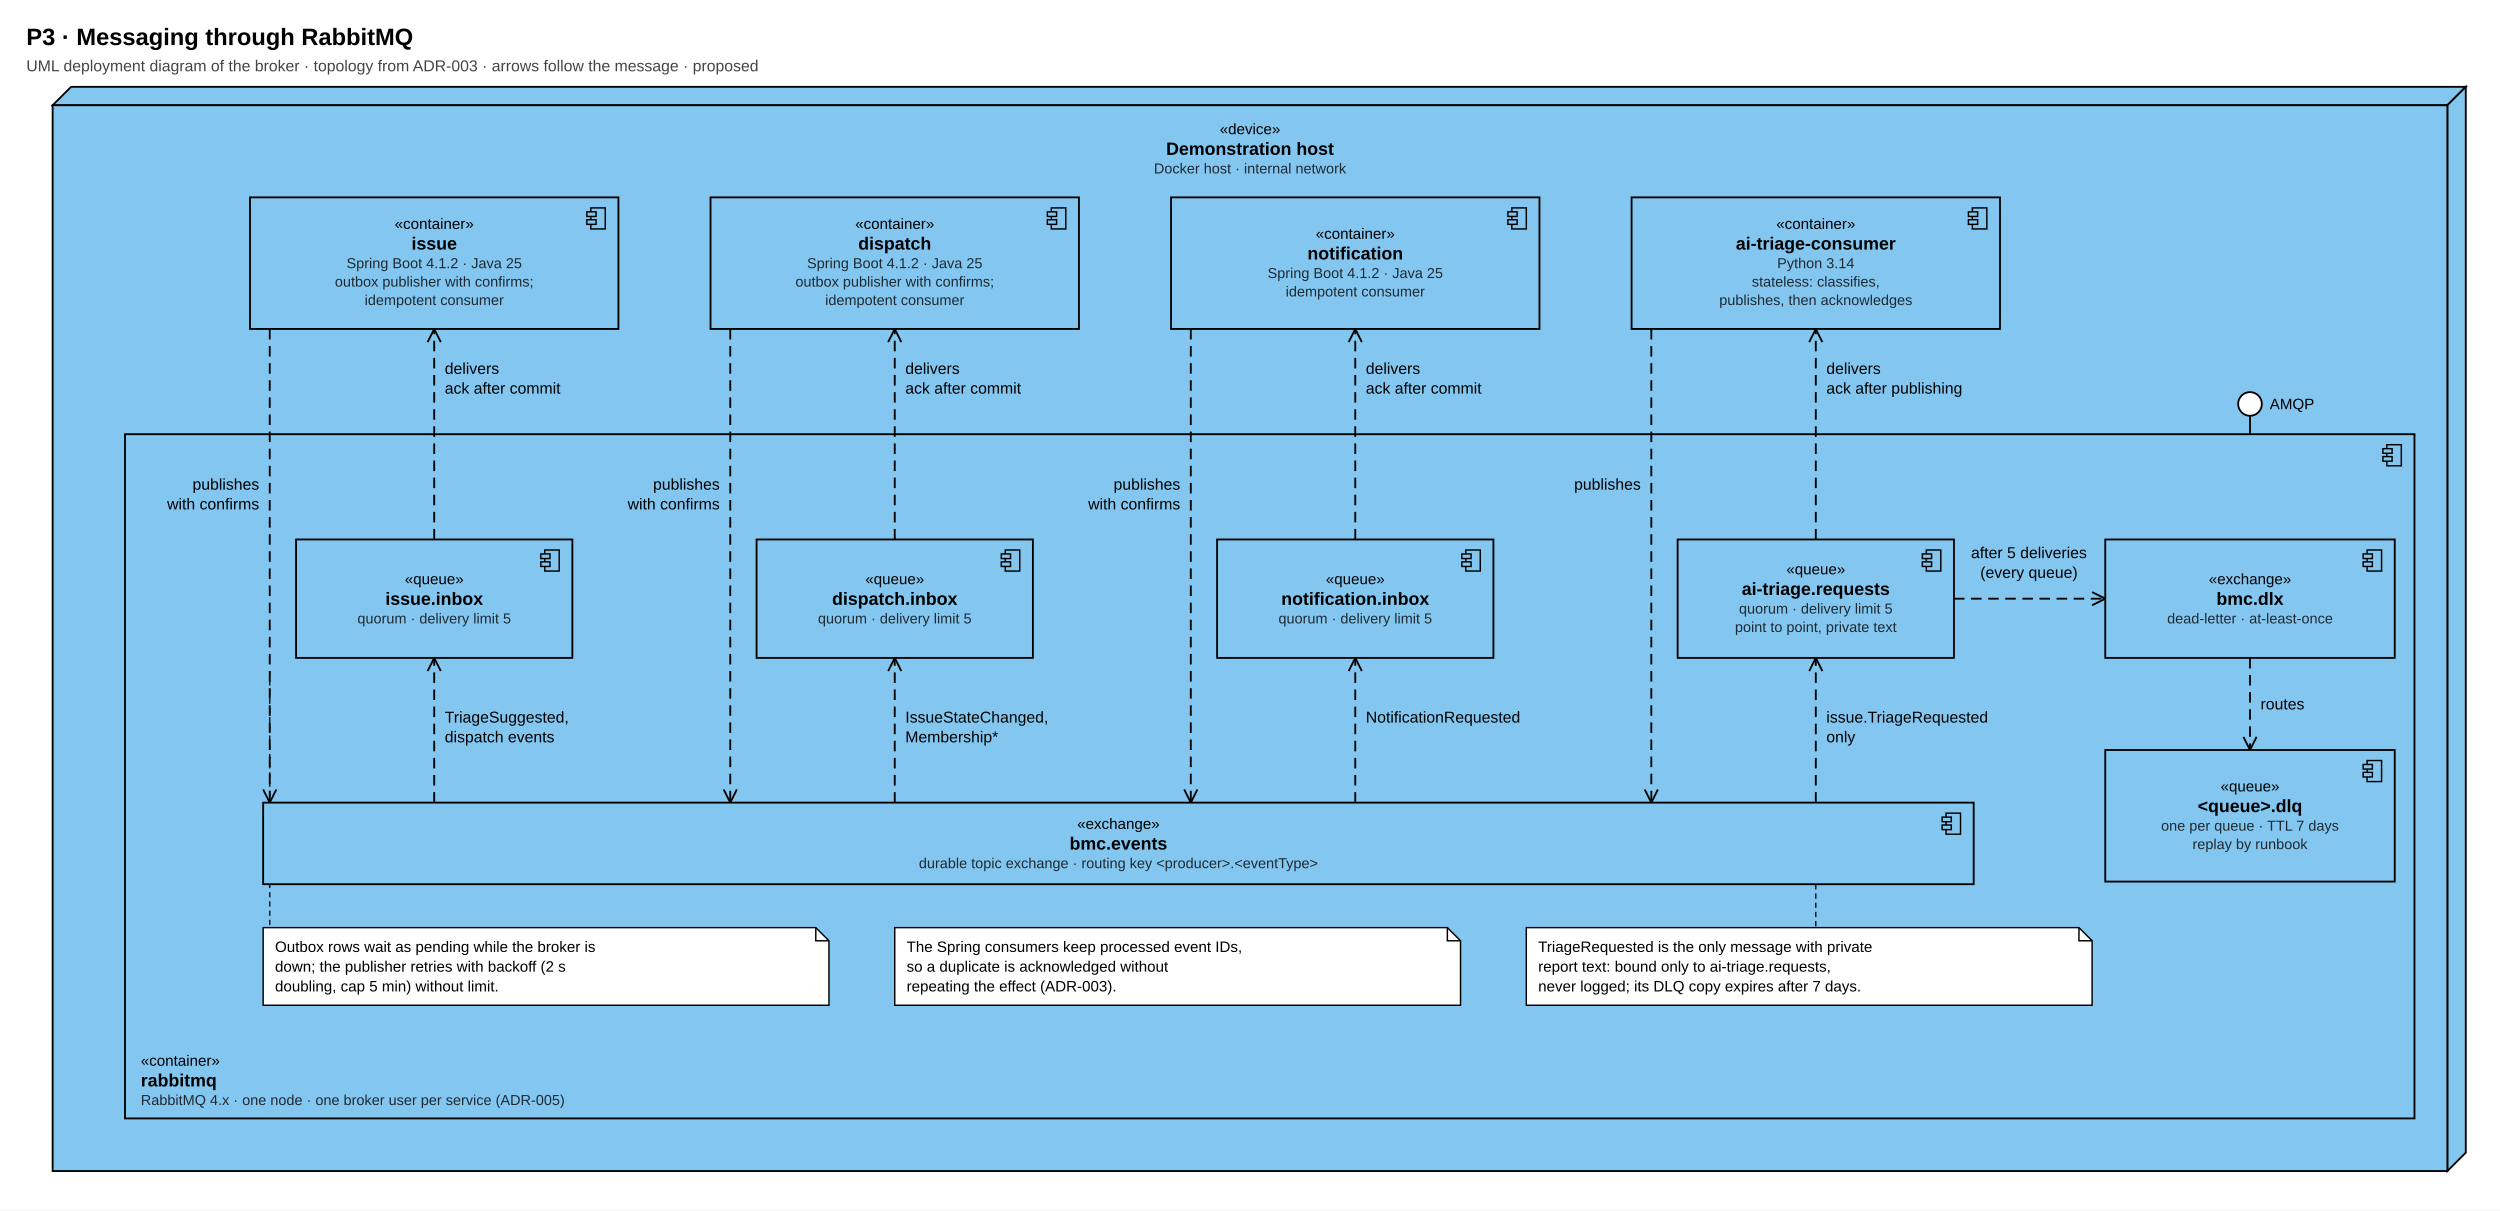
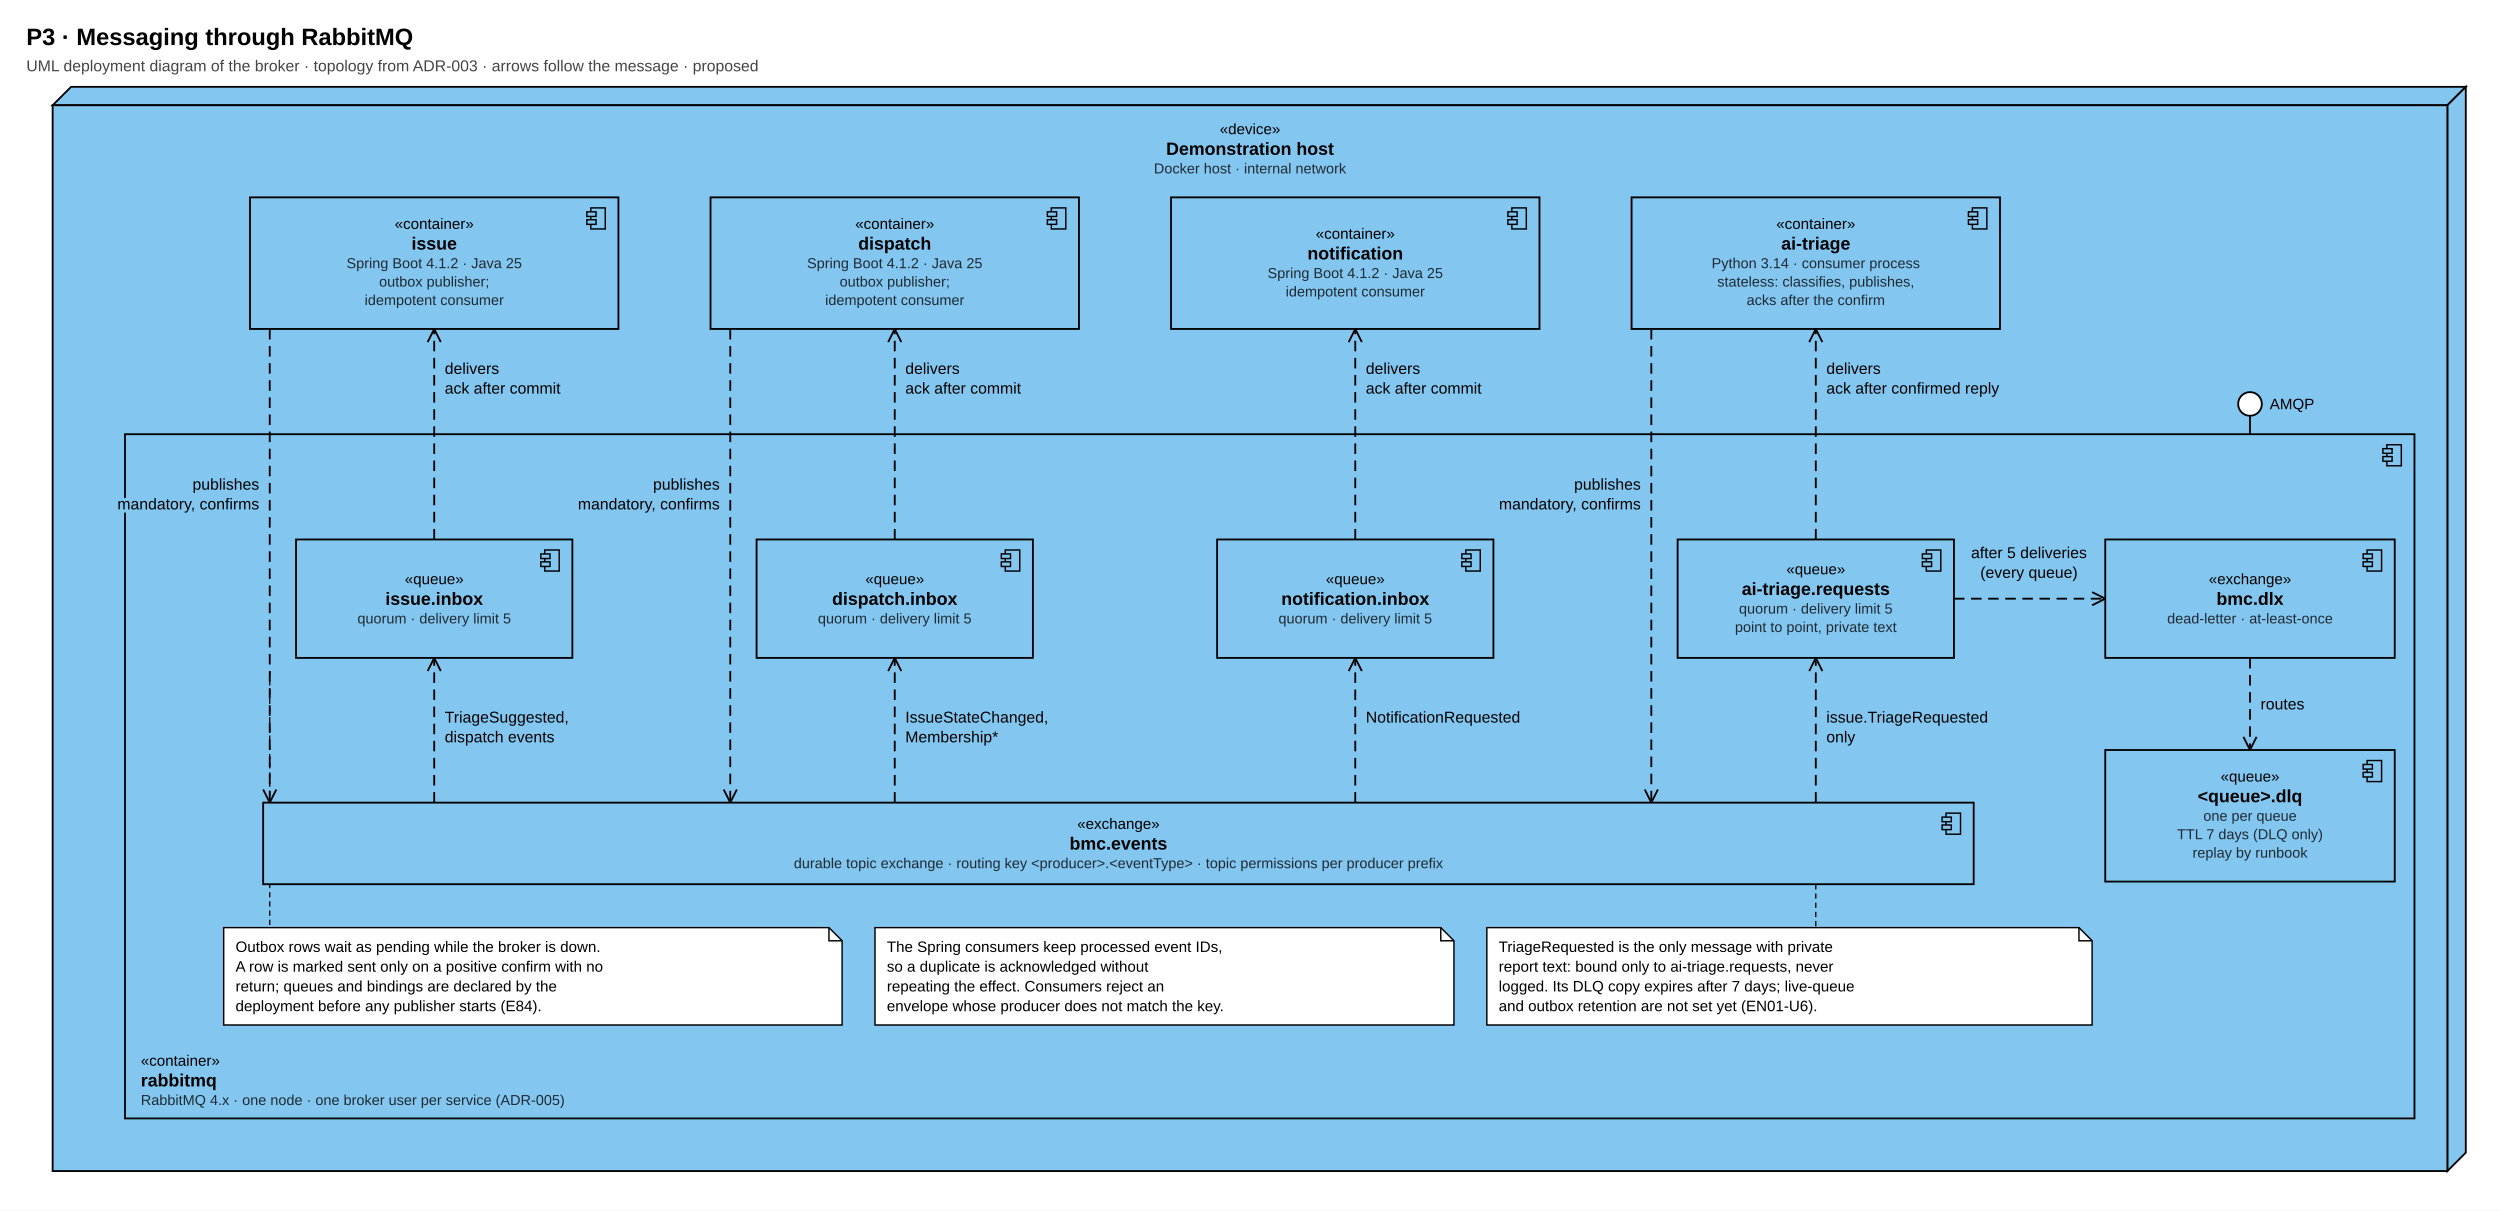
<svg xmlns="http://www.w3.org/2000/svg" width="1900" height="920" viewBox="0 0 1900 920" font-family="Arial, 'Liberation Sans', Helvetica, sans-serif">
  <defs>
    <marker id="open" viewBox="0 0 12 12" refX="11" refY="6" markerWidth="12" markerHeight="12" markerUnits="userSpaceOnUse" orient="auto">
      <path d="M1 1 L11 6 L1 11" fill="none" stroke="#000000" stroke-width="1.4" />
    </marker>
  </defs>
  <rect width="100%" height="100%" fill="#FFFFFF" />
  <path d="M40 80 l14 -14 h1820 l-14 14 z" fill="#83C6EF" stroke="#000000" stroke-width="1.4" />
  <path d="M1860 80 l14 -14 v810 l-14 14 z" fill="#83C6EF" stroke="#000000" stroke-width="1.4" />
  <rect x="40" y="80" width="1820" height="810" fill="#83C6EF" stroke="#000000" stroke-width="1.4" />
  <text x="950.0" y="98" font-size="11.5" fill="#000000" text-anchor="middle" dominant-baseline="central">«device»</text>
  <text x="950.0" y="113" font-size="13.5" font-weight="bold" fill="#000000" text-anchor="middle" dominant-baseline="central">Demonstration host</text>
  <text x="950.0" y="128" font-size="11" fill="#1F2A33" text-anchor="middle" dominant-baseline="central">Docker host · internal network</text>
  <rect x="95" y="330" width="1740" height="520" fill="#83C6EF" stroke="#000000" stroke-width="1.4" />
  <rect x="1814" y="338" width="11" height="16" stroke="#000000" stroke-width="1.1" fill="#83C6EF" />
  <rect x="1811" y="341" width="7" height="3.5" stroke="#000000" stroke-width="1.1" fill="#83C6EF" />
  <rect x="1811" y="347" width="7" height="3.5" stroke="#000000" stroke-width="1.1" fill="#83C6EF" />
  <text x="107" y="806" font-size="11.5" fill="#000000" text-anchor="start" dominant-baseline="central">«container»</text>
  <text x="107" y="821" font-size="13.5" font-weight="bold" fill="#000000" text-anchor="start" dominant-baseline="central">rabbitmq</text>
  <text x="107" y="836" font-size="11" fill="#1F2A33" text-anchor="start" dominant-baseline="central">RabbitMQ 4.x · one node · one broker user per service (ADR-005)</text>
  <path d="M330 610 L330 500" stroke="#000000" stroke-width="1.4" fill="none" stroke-dasharray="8 5" marker-end="url(#open)" />
  <text stroke="#83C6EF" stroke-width="5" stroke-linejoin="round" x="338" y="545" font-size="12" fill="#000000" text-anchor="start" dominant-baseline="central">TriageSuggested,</text>
  <text x="338" y="545" font-size="12" fill="#000000" text-anchor="start" dominant-baseline="central">TriageSuggested,</text>
  <text stroke="#83C6EF" stroke-width="5" stroke-linejoin="round" x="338" y="560" font-size="12" fill="#000000" text-anchor="start" dominant-baseline="central">dispatch events</text>
  <text x="338" y="560" font-size="12" fill="#000000" text-anchor="start" dominant-baseline="central">dispatch events</text>
  <path d="M330 410 L330 250" stroke="#000000" stroke-width="1.4" fill="none" stroke-dasharray="8 5" marker-end="url(#open)" />
  <text stroke="#83C6EF" stroke-width="5" stroke-linejoin="round" x="338" y="280" font-size="12" fill="#000000" text-anchor="start" dominant-baseline="central">delivers</text>
  <text x="338" y="280" font-size="12" fill="#000000" text-anchor="start" dominant-baseline="central">delivers</text>
  <text stroke="#83C6EF" stroke-width="5" stroke-linejoin="round" x="338" y="295" font-size="12" fill="#000000" text-anchor="start" dominant-baseline="central">ack after commit</text>
  <text x="338" y="295" font-size="12" fill="#000000" text-anchor="start" dominant-baseline="central">ack after commit</text>
  <path d="M205 250 L205 610" stroke="#000000" stroke-width="1.4" fill="none" stroke-dasharray="8 5" marker-end="url(#open)" />
  <text stroke="#83C6EF" stroke-width="5" stroke-linejoin="round" x="197" y="368" font-size="12" fill="#000000" text-anchor="end" dominant-baseline="central">publishes</text>
  <text x="197" y="368" font-size="12" fill="#000000" text-anchor="end" dominant-baseline="central">publishes</text>
-   <text stroke="#83C6EF" stroke-width="5" stroke-linejoin="round" x="197" y="383" font-size="12" fill="#000000" text-anchor="end" dominant-baseline="central">with confirms</text>
-   <text x="197" y="383" font-size="12" fill="#000000" text-anchor="end" dominant-baseline="central">with confirms</text>
+   <text stroke="#83C6EF" stroke-width="5" stroke-linejoin="round" x="197" y="383" font-size="12" fill="#000000" text-anchor="end" dominant-baseline="central">mandatory, confirms</text>
+   <text x="197" y="383" font-size="12" fill="#000000" text-anchor="end" dominant-baseline="central">mandatory, confirms</text>
  <path d="M680 610 L680 500" stroke="#000000" stroke-width="1.4" fill="none" stroke-dasharray="8 5" marker-end="url(#open)" />
  <text stroke="#83C6EF" stroke-width="5" stroke-linejoin="round" x="688" y="545" font-size="12" fill="#000000" text-anchor="start" dominant-baseline="central">IssueStateChanged,</text>
  <text x="688" y="545" font-size="12" fill="#000000" text-anchor="start" dominant-baseline="central">IssueStateChanged,</text>
  <text stroke="#83C6EF" stroke-width="5" stroke-linejoin="round" x="688" y="560" font-size="12" fill="#000000" text-anchor="start" dominant-baseline="central">Membership*</text>
  <text x="688" y="560" font-size="12" fill="#000000" text-anchor="start" dominant-baseline="central">Membership*</text>
  <path d="M680 410 L680 250" stroke="#000000" stroke-width="1.4" fill="none" stroke-dasharray="8 5" marker-end="url(#open)" />
  <text stroke="#83C6EF" stroke-width="5" stroke-linejoin="round" x="688" y="280" font-size="12" fill="#000000" text-anchor="start" dominant-baseline="central">delivers</text>
  <text x="688" y="280" font-size="12" fill="#000000" text-anchor="start" dominant-baseline="central">delivers</text>
  <text stroke="#83C6EF" stroke-width="5" stroke-linejoin="round" x="688" y="295" font-size="12" fill="#000000" text-anchor="start" dominant-baseline="central">ack after commit</text>
  <text x="688" y="295" font-size="12" fill="#000000" text-anchor="start" dominant-baseline="central">ack after commit</text>
  <path d="M555 250 L555 610" stroke="#000000" stroke-width="1.4" fill="none" stroke-dasharray="8 5" marker-end="url(#open)" />
  <text stroke="#83C6EF" stroke-width="5" stroke-linejoin="round" x="547" y="368" font-size="12" fill="#000000" text-anchor="end" dominant-baseline="central">publishes</text>
  <text x="547" y="368" font-size="12" fill="#000000" text-anchor="end" dominant-baseline="central">publishes</text>
-   <text stroke="#83C6EF" stroke-width="5" stroke-linejoin="round" x="547" y="383" font-size="12" fill="#000000" text-anchor="end" dominant-baseline="central">with confirms</text>
-   <text x="547" y="383" font-size="12" fill="#000000" text-anchor="end" dominant-baseline="central">with confirms</text>
+   <text stroke="#83C6EF" stroke-width="5" stroke-linejoin="round" x="547" y="383" font-size="12" fill="#000000" text-anchor="end" dominant-baseline="central">mandatory, confirms</text>
+   <text x="547" y="383" font-size="12" fill="#000000" text-anchor="end" dominant-baseline="central">mandatory, confirms</text>
  <path d="M1030 610 L1030 500" stroke="#000000" stroke-width="1.4" fill="none" stroke-dasharray="8 5" marker-end="url(#open)" />
  <text stroke="#83C6EF" stroke-width="5" stroke-linejoin="round" x="1038" y="545" font-size="12" fill="#000000" text-anchor="start" dominant-baseline="central">NotificationRequested</text>
  <text x="1038" y="545" font-size="12" fill="#000000" text-anchor="start" dominant-baseline="central">NotificationRequested</text>
  <path d="M1030 410 L1030 250" stroke="#000000" stroke-width="1.4" fill="none" stroke-dasharray="8 5" marker-end="url(#open)" />
  <text stroke="#83C6EF" stroke-width="5" stroke-linejoin="round" x="1038" y="280" font-size="12" fill="#000000" text-anchor="start" dominant-baseline="central">delivers</text>
  <text x="1038" y="280" font-size="12" fill="#000000" text-anchor="start" dominant-baseline="central">delivers</text>
  <text stroke="#83C6EF" stroke-width="5" stroke-linejoin="round" x="1038" y="295" font-size="12" fill="#000000" text-anchor="start" dominant-baseline="central">ack after commit</text>
  <text x="1038" y="295" font-size="12" fill="#000000" text-anchor="start" dominant-baseline="central">ack after commit</text>
-   <path d="M905 250 L905 610" stroke="#000000" stroke-width="1.4" fill="none" stroke-dasharray="8 5" marker-end="url(#open)" />
-   <text stroke="#83C6EF" stroke-width="5" stroke-linejoin="round" x="897" y="368" font-size="12" fill="#000000" text-anchor="end" dominant-baseline="central">publishes</text>
-   <text x="897" y="368" font-size="12" fill="#000000" text-anchor="end" dominant-baseline="central">publishes</text>
-   <text stroke="#83C6EF" stroke-width="5" stroke-linejoin="round" x="897" y="383" font-size="12" fill="#000000" text-anchor="end" dominant-baseline="central">with confirms</text>
-   <text x="897" y="383" font-size="12" fill="#000000" text-anchor="end" dominant-baseline="central">with confirms</text>
  <path d="M1380 610 L1380 500" stroke="#000000" stroke-width="1.4" fill="none" stroke-dasharray="8 5" marker-end="url(#open)" />
  <text stroke="#83C6EF" stroke-width="5" stroke-linejoin="round" x="1388" y="545" font-size="12" fill="#000000" text-anchor="start" dominant-baseline="central">issue.TriageRequested</text>
  <text x="1388" y="545" font-size="12" fill="#000000" text-anchor="start" dominant-baseline="central">issue.TriageRequested</text>
  <text stroke="#83C6EF" stroke-width="5" stroke-linejoin="round" x="1388" y="560" font-size="12" fill="#000000" text-anchor="start" dominant-baseline="central">only</text>
  <text x="1388" y="560" font-size="12" fill="#000000" text-anchor="start" dominant-baseline="central">only</text>
  <path d="M1380 410 L1380 250" stroke="#000000" stroke-width="1.4" fill="none" stroke-dasharray="8 5" marker-end="url(#open)" />
  <text stroke="#83C6EF" stroke-width="5" stroke-linejoin="round" x="1388" y="280" font-size="12" fill="#000000" text-anchor="start" dominant-baseline="central">delivers</text>
  <text x="1388" y="280" font-size="12" fill="#000000" text-anchor="start" dominant-baseline="central">delivers</text>
-   <text stroke="#83C6EF" stroke-width="5" stroke-linejoin="round" x="1388" y="295" font-size="12" fill="#000000" text-anchor="start" dominant-baseline="central">ack after publishing</text>
-   <text x="1388" y="295" font-size="12" fill="#000000" text-anchor="start" dominant-baseline="central">ack after publishing</text>
+   <text stroke="#83C6EF" stroke-width="5" stroke-linejoin="round" x="1388" y="295" font-size="12" fill="#000000" text-anchor="start" dominant-baseline="central">ack after confirmed reply</text>
+   <text x="1388" y="295" font-size="12" fill="#000000" text-anchor="start" dominant-baseline="central">ack after confirmed reply</text>
  <path d="M1255 250 L1255 610" stroke="#000000" stroke-width="1.4" fill="none" stroke-dasharray="8 5" marker-end="url(#open)" />
  <text stroke="#83C6EF" stroke-width="5" stroke-linejoin="round" x="1247" y="368" font-size="12" fill="#000000" text-anchor="end" dominant-baseline="central">publishes</text>
  <text x="1247" y="368" font-size="12" fill="#000000" text-anchor="end" dominant-baseline="central">publishes</text>
+   <text stroke="#83C6EF" stroke-width="5" stroke-linejoin="round" x="1247" y="383" font-size="12" fill="#000000" text-anchor="end" dominant-baseline="central">mandatory, confirms</text>
+   <text x="1247" y="383" font-size="12" fill="#000000" text-anchor="end" dominant-baseline="central">mandatory, confirms</text>
  <path d="M1485 455 L1600 455" stroke="#000000" stroke-width="1.4" fill="none" stroke-dasharray="8 5" marker-end="url(#open)" />
  <text stroke="#83C6EF" stroke-width="5" stroke-linejoin="round" x="1542" y="420" font-size="12" fill="#000000" text-anchor="middle" dominant-baseline="central">after 5 deliveries</text>
  <text x="1542" y="420" font-size="12" fill="#000000" text-anchor="middle" dominant-baseline="central">after 5 deliveries</text>
  <text stroke="#83C6EF" stroke-width="5" stroke-linejoin="round" x="1542" y="435" font-size="12" fill="#000000" text-anchor="middle" dominant-baseline="central">(every queue)</text>
  <text x="1542" y="435" font-size="12" fill="#000000" text-anchor="middle" dominant-baseline="central">(every queue)</text>
  <path d="M1710 500 L1710 570" stroke="#000000" stroke-width="1.4" fill="none" stroke-dasharray="8 5" marker-end="url(#open)" />
  <text stroke="#83C6EF" stroke-width="5" stroke-linejoin="round" x="1718" y="535" font-size="12" fill="#000000" text-anchor="start" dominant-baseline="central">routes</text>
  <text x="1718" y="535" font-size="12" fill="#000000" text-anchor="start" dominant-baseline="central">routes</text>
  <path d="M205 510 L205 705" stroke="#000000" stroke-width="1" stroke-dasharray="4 3" fill="none" />
  <path d="M1380 672 L1380 705" stroke="#000000" stroke-width="1" stroke-dasharray="4 3" fill="none" />
  <text x="20" y="28" font-size="18" font-weight="bold" fill="#000000" text-anchor="start" dominant-baseline="central">P3 · Messaging through RabbitMQ</text>
  <text x="20" y="50" font-size="12" fill="#444444" text-anchor="start" dominant-baseline="central">UML deployment diagram of the broker · topology from ADR-003 · arrows follow the message · proposed</text>
  <rect x="190" y="150" width="280" height="100" fill="#83C6EF" stroke="#000000" stroke-width="1.4" />
  <rect x="449" y="158" width="11" height="16" stroke="#000000" stroke-width="1.1" fill="#83C6EF" />
  <rect x="446" y="161" width="7" height="3.5" stroke="#000000" stroke-width="1.1" fill="#83C6EF" />
  <rect x="446" y="167" width="7" height="3.5" stroke="#000000" stroke-width="1.1" fill="#83C6EF" />
  <text x="330.0" y="170.0" font-size="11.5" fill="#000000" text-anchor="middle" dominant-baseline="central">«container»</text>
  <text x="330.0" y="185.0" font-size="13.5" font-weight="bold" fill="#000000" text-anchor="middle" dominant-baseline="central">issue</text>
  <text x="330.0" y="200.0" font-size="11" fill="#1F2A33" text-anchor="middle" dominant-baseline="central">Spring Boot 4.1.2 · Java 25</text>
-   <text x="330.0" y="214.0" font-size="11" fill="#1F2A33" text-anchor="middle" dominant-baseline="central">outbox publisher with confirms;</text>
+   <text x="330.0" y="214.0" font-size="11" fill="#1F2A33" text-anchor="middle" dominant-baseline="central">outbox publisher;</text>
  <text x="330.0" y="228.0" font-size="11" fill="#1F2A33" text-anchor="middle" dominant-baseline="central">idempotent consumer</text>
  <rect x="540" y="150" width="280" height="100" fill="#83C6EF" stroke="#000000" stroke-width="1.4" />
  <rect x="799" y="158" width="11" height="16" stroke="#000000" stroke-width="1.1" fill="#83C6EF" />
  <rect x="796" y="161" width="7" height="3.5" stroke="#000000" stroke-width="1.1" fill="#83C6EF" />
  <rect x="796" y="167" width="7" height="3.5" stroke="#000000" stroke-width="1.1" fill="#83C6EF" />
  <text x="680.0" y="170.0" font-size="11.5" fill="#000000" text-anchor="middle" dominant-baseline="central">«container»</text>
  <text x="680.0" y="185.0" font-size="13.5" font-weight="bold" fill="#000000" text-anchor="middle" dominant-baseline="central">dispatch</text>
  <text x="680.0" y="200.0" font-size="11" fill="#1F2A33" text-anchor="middle" dominant-baseline="central">Spring Boot 4.1.2 · Java 25</text>
-   <text x="680.0" y="214.0" font-size="11" fill="#1F2A33" text-anchor="middle" dominant-baseline="central">outbox publisher with confirms;</text>
+   <text x="680.0" y="214.0" font-size="11" fill="#1F2A33" text-anchor="middle" dominant-baseline="central">outbox publisher;</text>
  <text x="680.0" y="228.0" font-size="11" fill="#1F2A33" text-anchor="middle" dominant-baseline="central">idempotent consumer</text>
  <rect x="890" y="150" width="280" height="100" fill="#83C6EF" stroke="#000000" stroke-width="1.4" />
  <rect x="1149" y="158" width="11" height="16" stroke="#000000" stroke-width="1.1" fill="#83C6EF" />
  <rect x="1146" y="161" width="7" height="3.5" stroke="#000000" stroke-width="1.1" fill="#83C6EF" />
  <rect x="1146" y="167" width="7" height="3.5" stroke="#000000" stroke-width="1.1" fill="#83C6EF" />
  <text x="1030.0" y="177.5" font-size="11.5" fill="#000000" text-anchor="middle" dominant-baseline="central">«container»</text>
  <text x="1030.0" y="192.5" font-size="13.5" font-weight="bold" fill="#000000" text-anchor="middle" dominant-baseline="central">notification</text>
  <text x="1030.0" y="207.5" font-size="11" fill="#1F2A33" text-anchor="middle" dominant-baseline="central">Spring Boot 4.1.2 · Java 25</text>
  <text x="1030.0" y="221.5" font-size="11" fill="#1F2A33" text-anchor="middle" dominant-baseline="central">idempotent consumer</text>
  <rect x="1240" y="150" width="280" height="100" fill="#83C6EF" stroke="#000000" stroke-width="1.4" />
  <rect x="1499" y="158" width="11" height="16" stroke="#000000" stroke-width="1.1" fill="#83C6EF" />
  <rect x="1496" y="161" width="7" height="3.5" stroke="#000000" stroke-width="1.1" fill="#83C6EF" />
  <rect x="1496" y="167" width="7" height="3.5" stroke="#000000" stroke-width="1.1" fill="#83C6EF" />
  <text x="1380.0" y="170.0" font-size="11.5" fill="#000000" text-anchor="middle" dominant-baseline="central">«container»</text>
-   <text x="1380.0" y="185.0" font-size="13.5" font-weight="bold" fill="#000000" text-anchor="middle" dominant-baseline="central">ai-triage-consumer</text>
-   <text x="1380.0" y="200.0" font-size="11" fill="#1F2A33" text-anchor="middle" dominant-baseline="central">Python 3.14</text>
-   <text x="1380.0" y="214.0" font-size="11" fill="#1F2A33" text-anchor="middle" dominant-baseline="central">stateless: classifies,</text>
-   <text x="1380.0" y="228.0" font-size="11" fill="#1F2A33" text-anchor="middle" dominant-baseline="central">publishes, then acknowledges</text>
+   <text x="1380.0" y="185.0" font-size="13.5" font-weight="bold" fill="#000000" text-anchor="middle" dominant-baseline="central">ai-triage</text>
+   <text x="1380.0" y="200.0" font-size="11" fill="#1F2A33" text-anchor="middle" dominant-baseline="central">Python 3.14 · consumer process</text>
+   <text x="1380.0" y="214.0" font-size="11" fill="#1F2A33" text-anchor="middle" dominant-baseline="central">stateless: classifies, publishes,</text>
+   <text x="1380.0" y="228.0" font-size="11" fill="#1F2A33" text-anchor="middle" dominant-baseline="central">acks after the confirm</text>
  <path d="M1710 316 L1710 330" stroke="#000000" stroke-width="1.4" />
  <circle cx="1710" cy="307" r="9" fill="#FFFFFF" stroke="#000000" stroke-width="1.4" />
  <text x="1725" y="307" font-size="11.5" fill="#000000" text-anchor="start" dominant-baseline="central">AMQP</text>
  <rect x="200" y="610" width="1300" height="62" fill="#83C6EF" stroke="#000000" stroke-width="1.4" />
  <rect x="1479" y="618" width="11" height="16" stroke="#000000" stroke-width="1.1" fill="#83C6EF" />
  <rect x="1476" y="621" width="7" height="3.5" stroke="#000000" stroke-width="1.1" fill="#83C6EF" />
  <rect x="1476" y="627" width="7" height="3.5" stroke="#000000" stroke-width="1.1" fill="#83C6EF" />
  <text x="850.0" y="626.0" font-size="11.5" fill="#000000" text-anchor="middle" dominant-baseline="central">«exchange»</text>
  <text x="850.0" y="641.0" font-size="13.5" font-weight="bold" fill="#000000" text-anchor="middle" dominant-baseline="central">bmc.events</text>
-   <text x="850.0" y="656.0" font-size="11" fill="#1F2A33" text-anchor="middle" dominant-baseline="central">durable topic exchange · routing key &lt;producer&gt;.&lt;eventType&gt;</text>
+   <text x="850.0" y="656.0" font-size="11" fill="#1F2A33" text-anchor="middle" dominant-baseline="central">durable topic exchange · routing key &lt;producer&gt;.&lt;eventType&gt; · topic permissions per producer prefix</text>
  <rect x="225" y="410" width="210" height="90" fill="#83C6EF" stroke="#000000" stroke-width="1.4" />
  <rect x="414" y="418" width="11" height="16" stroke="#000000" stroke-width="1.1" fill="#83C6EF" />
  <rect x="411" y="421" width="7" height="3.5" stroke="#000000" stroke-width="1.1" fill="#83C6EF" />
  <rect x="411" y="427" width="7" height="3.5" stroke="#000000" stroke-width="1.1" fill="#83C6EF" />
  <text x="330.0" y="440.0" font-size="11.5" fill="#000000" text-anchor="middle" dominant-baseline="central">«queue»</text>
  <text x="330.0" y="455.0" font-size="13.5" font-weight="bold" fill="#000000" text-anchor="middle" dominant-baseline="central">issue.inbox</text>
  <text x="330.0" y="470.0" font-size="11" fill="#1F2A33" text-anchor="middle" dominant-baseline="central">quorum · delivery limit 5</text>
  <rect x="575" y="410" width="210" height="90" fill="#83C6EF" stroke="#000000" stroke-width="1.4" />
  <rect x="764" y="418" width="11" height="16" stroke="#000000" stroke-width="1.1" fill="#83C6EF" />
  <rect x="761" y="421" width="7" height="3.5" stroke="#000000" stroke-width="1.1" fill="#83C6EF" />
  <rect x="761" y="427" width="7" height="3.5" stroke="#000000" stroke-width="1.1" fill="#83C6EF" />
  <text x="680.0" y="440.0" font-size="11.5" fill="#000000" text-anchor="middle" dominant-baseline="central">«queue»</text>
  <text x="680.0" y="455.0" font-size="13.5" font-weight="bold" fill="#000000" text-anchor="middle" dominant-baseline="central">dispatch.inbox</text>
  <text x="680.0" y="470.0" font-size="11" fill="#1F2A33" text-anchor="middle" dominant-baseline="central">quorum · delivery limit 5</text>
  <rect x="925" y="410" width="210" height="90" fill="#83C6EF" stroke="#000000" stroke-width="1.4" />
  <rect x="1114" y="418" width="11" height="16" stroke="#000000" stroke-width="1.1" fill="#83C6EF" />
  <rect x="1111" y="421" width="7" height="3.5" stroke="#000000" stroke-width="1.1" fill="#83C6EF" />
  <rect x="1111" y="427" width="7" height="3.5" stroke="#000000" stroke-width="1.1" fill="#83C6EF" />
  <text x="1030.0" y="440.0" font-size="11.5" fill="#000000" text-anchor="middle" dominant-baseline="central">«queue»</text>
  <text x="1030.0" y="455.0" font-size="13.5" font-weight="bold" fill="#000000" text-anchor="middle" dominant-baseline="central">notification.inbox</text>
  <text x="1030.0" y="470.0" font-size="11" fill="#1F2A33" text-anchor="middle" dominant-baseline="central">quorum · delivery limit 5</text>
  <rect x="1275" y="410" width="210" height="90" fill="#83C6EF" stroke="#000000" stroke-width="1.4" />
  <rect x="1464" y="418" width="11" height="16" stroke="#000000" stroke-width="1.1" fill="#83C6EF" />
  <rect x="1461" y="421" width="7" height="3.5" stroke="#000000" stroke-width="1.1" fill="#83C6EF" />
  <rect x="1461" y="427" width="7" height="3.5" stroke="#000000" stroke-width="1.1" fill="#83C6EF" />
  <text x="1380.0" y="432.5" font-size="11.5" fill="#000000" text-anchor="middle" dominant-baseline="central">«queue»</text>
  <text x="1380.0" y="447.5" font-size="13.5" font-weight="bold" fill="#000000" text-anchor="middle" dominant-baseline="central">ai-triage.requests</text>
  <text x="1380.0" y="462.5" font-size="11" fill="#1F2A33" text-anchor="middle" dominant-baseline="central">quorum · delivery limit 5</text>
  <text x="1380.0" y="476.5" font-size="11" fill="#1F2A33" text-anchor="middle" dominant-baseline="central">point to point, private text</text>
  <rect x="1600" y="410" width="220" height="90" fill="#83C6EF" stroke="#000000" stroke-width="1.4" />
  <rect x="1799" y="418" width="11" height="16" stroke="#000000" stroke-width="1.1" fill="#83C6EF" />
  <rect x="1796" y="421" width="7" height="3.5" stroke="#000000" stroke-width="1.1" fill="#83C6EF" />
  <rect x="1796" y="427" width="7" height="3.5" stroke="#000000" stroke-width="1.1" fill="#83C6EF" />
  <text x="1710.0" y="440.0" font-size="11.5" fill="#000000" text-anchor="middle" dominant-baseline="central">«exchange»</text>
  <text x="1710.0" y="455.0" font-size="13.5" font-weight="bold" fill="#000000" text-anchor="middle" dominant-baseline="central">bmc.dlx</text>
  <text x="1710.0" y="470.0" font-size="11" fill="#1F2A33" text-anchor="middle" dominant-baseline="central">dead-letter · at-least-once</text>
  <rect x="1600" y="570" width="220" height="100" fill="#83C6EF" stroke="#000000" stroke-width="1.4" />
  <rect x="1799" y="578" width="11" height="16" stroke="#000000" stroke-width="1.1" fill="#83C6EF" />
  <rect x="1796" y="581" width="7" height="3.5" stroke="#000000" stroke-width="1.1" fill="#83C6EF" />
  <rect x="1796" y="587" width="7" height="3.5" stroke="#000000" stroke-width="1.1" fill="#83C6EF" />
-   <text x="1710.0" y="597.5" font-size="11.5" fill="#000000" text-anchor="middle" dominant-baseline="central">«queue»</text>
-   <text x="1710.0" y="612.5" font-size="13.5" font-weight="bold" fill="#000000" text-anchor="middle" dominant-baseline="central">&lt;queue&gt;.dlq</text>
-   <text x="1710.0" y="627.5" font-size="11" fill="#1F2A33" text-anchor="middle" dominant-baseline="central">one per queue · TTL 7 days</text>
-   <text x="1710.0" y="641.5" font-size="11" fill="#1F2A33" text-anchor="middle" dominant-baseline="central">replay by runbook</text>
-   <path d="M200 705 h420 l10 10 v49 h-430 z" fill="#FFFFFF" stroke="#000000" stroke-width="1.1" />
-   <path d="M620 705 v10 h10" fill="none" stroke="#000000" stroke-width="1.1" />
-   <text x="209" y="719.5" font-size="11.5" fill="#000000" text-anchor="start" dominant-baseline="central">Outbox rows wait as pending while the broker is</text>
-   <text x="209" y="734.5" font-size="11.5" fill="#000000" text-anchor="start" dominant-baseline="central">down; the publisher retries with backoff (2 s</text>
-   <text x="209" y="749.5" font-size="11.5" fill="#000000" text-anchor="start" dominant-baseline="central">doubling, cap 5 min) without limit.</text>
-   <path d="M680 705 h420 l10 10 v49 h-430 z" fill="#FFFFFF" stroke="#000000" stroke-width="1.1" />
-   <path d="M1100 705 v10 h10" fill="none" stroke="#000000" stroke-width="1.1" />
-   <text x="689" y="719.5" font-size="11.5" fill="#000000" text-anchor="start" dominant-baseline="central">The Spring consumers keep processed event IDs,</text>
-   <text x="689" y="734.5" font-size="11.5" fill="#000000" text-anchor="start" dominant-baseline="central">so a duplicate is acknowledged without</text>
-   <text x="689" y="749.5" font-size="11.5" fill="#000000" text-anchor="start" dominant-baseline="central">repeating the effect (ADR-003).</text>
-   <path d="M1160 705 h420 l10 10 v49 h-430 z" fill="#FFFFFF" stroke="#000000" stroke-width="1.1" />
+   <text x="1710.0" y="590.0" font-size="11.5" fill="#000000" text-anchor="middle" dominant-baseline="central">«queue»</text>
+   <text x="1710.0" y="605.0" font-size="13.5" font-weight="bold" fill="#000000" text-anchor="middle" dominant-baseline="central">&lt;queue&gt;.dlq</text>
+   <text x="1710.0" y="620.0" font-size="11" fill="#1F2A33" text-anchor="middle" dominant-baseline="central">one per queue</text>
+   <text x="1710.0" y="634.0" font-size="11" fill="#1F2A33" text-anchor="middle" dominant-baseline="central">TTL 7 days (DLQ only)</text>
+   <text x="1710.0" y="648.0" font-size="11" fill="#1F2A33" text-anchor="middle" dominant-baseline="central">replay by runbook</text>
+   <path d="M170 705 h460 l10 10 v64 h-470 z" fill="#FFFFFF" stroke="#000000" stroke-width="1.1" />
+   <path d="M630 705 v10 h10" fill="none" stroke="#000000" stroke-width="1.1" />
+   <text x="179" y="719.5" font-size="11.5" fill="#000000" text-anchor="start" dominant-baseline="central">Outbox rows wait as pending while the broker is down.</text>
+   <text x="179" y="734.5" font-size="11.5" fill="#000000" text-anchor="start" dominant-baseline="central">A row is marked sent only on a positive confirm with no</text>
+   <text x="179" y="749.5" font-size="11.5" fill="#000000" text-anchor="start" dominant-baseline="central">return; queues and bindings are declared by the</text>
+   <text x="179" y="764.5" font-size="11.5" fill="#000000" text-anchor="start" dominant-baseline="central">deployment before any publisher starts (E84).</text>
+   <path d="M665 705 h430 l10 10 v64 h-440 z" fill="#FFFFFF" stroke="#000000" stroke-width="1.1" />
+   <path d="M1095 705 v10 h10" fill="none" stroke="#000000" stroke-width="1.1" />
+   <text x="674" y="719.5" font-size="11.5" fill="#000000" text-anchor="start" dominant-baseline="central">The Spring consumers keep processed event IDs,</text>
+   <text x="674" y="734.5" font-size="11.5" fill="#000000" text-anchor="start" dominant-baseline="central">so a duplicate is acknowledged without</text>
+   <text x="674" y="749.5" font-size="11.5" fill="#000000" text-anchor="start" dominant-baseline="central">repeating the effect. Consumers reject an</text>
+   <text x="674" y="764.5" font-size="11.5" fill="#000000" text-anchor="start" dominant-baseline="central">envelope whose producer does not match the key.</text>
+   <path d="M1130 705 h450 l10 10 v64 h-460 z" fill="#FFFFFF" stroke="#000000" stroke-width="1.1" />
  <path d="M1580 705 v10 h10" fill="none" stroke="#000000" stroke-width="1.1" />
-   <text x="1169" y="719.5" font-size="11.5" fill="#000000" text-anchor="start" dominant-baseline="central">TriageRequested is the only message with private</text>
-   <text x="1169" y="734.5" font-size="11.5" fill="#000000" text-anchor="start" dominant-baseline="central">report text: bound only to ai-triage.requests,</text>
-   <text x="1169" y="749.5" font-size="11.5" fill="#000000" text-anchor="start" dominant-baseline="central">never logged; its DLQ copy expires after 7 days.</text>
+   <text x="1139" y="719.5" font-size="11.5" fill="#000000" text-anchor="start" dominant-baseline="central">TriageRequested is the only message with private</text>
+   <text x="1139" y="734.5" font-size="11.5" fill="#000000" text-anchor="start" dominant-baseline="central">report text: bound only to ai-triage.requests, never</text>
+   <text x="1139" y="749.5" font-size="11.5" fill="#000000" text-anchor="start" dominant-baseline="central">logged. Its DLQ copy expires after 7 days; live-queue</text>
+   <text x="1139" y="764.5" font-size="11.5" fill="#000000" text-anchor="start" dominant-baseline="central">and outbox retention are not set yet (EN01-U6).</text>
</svg>
